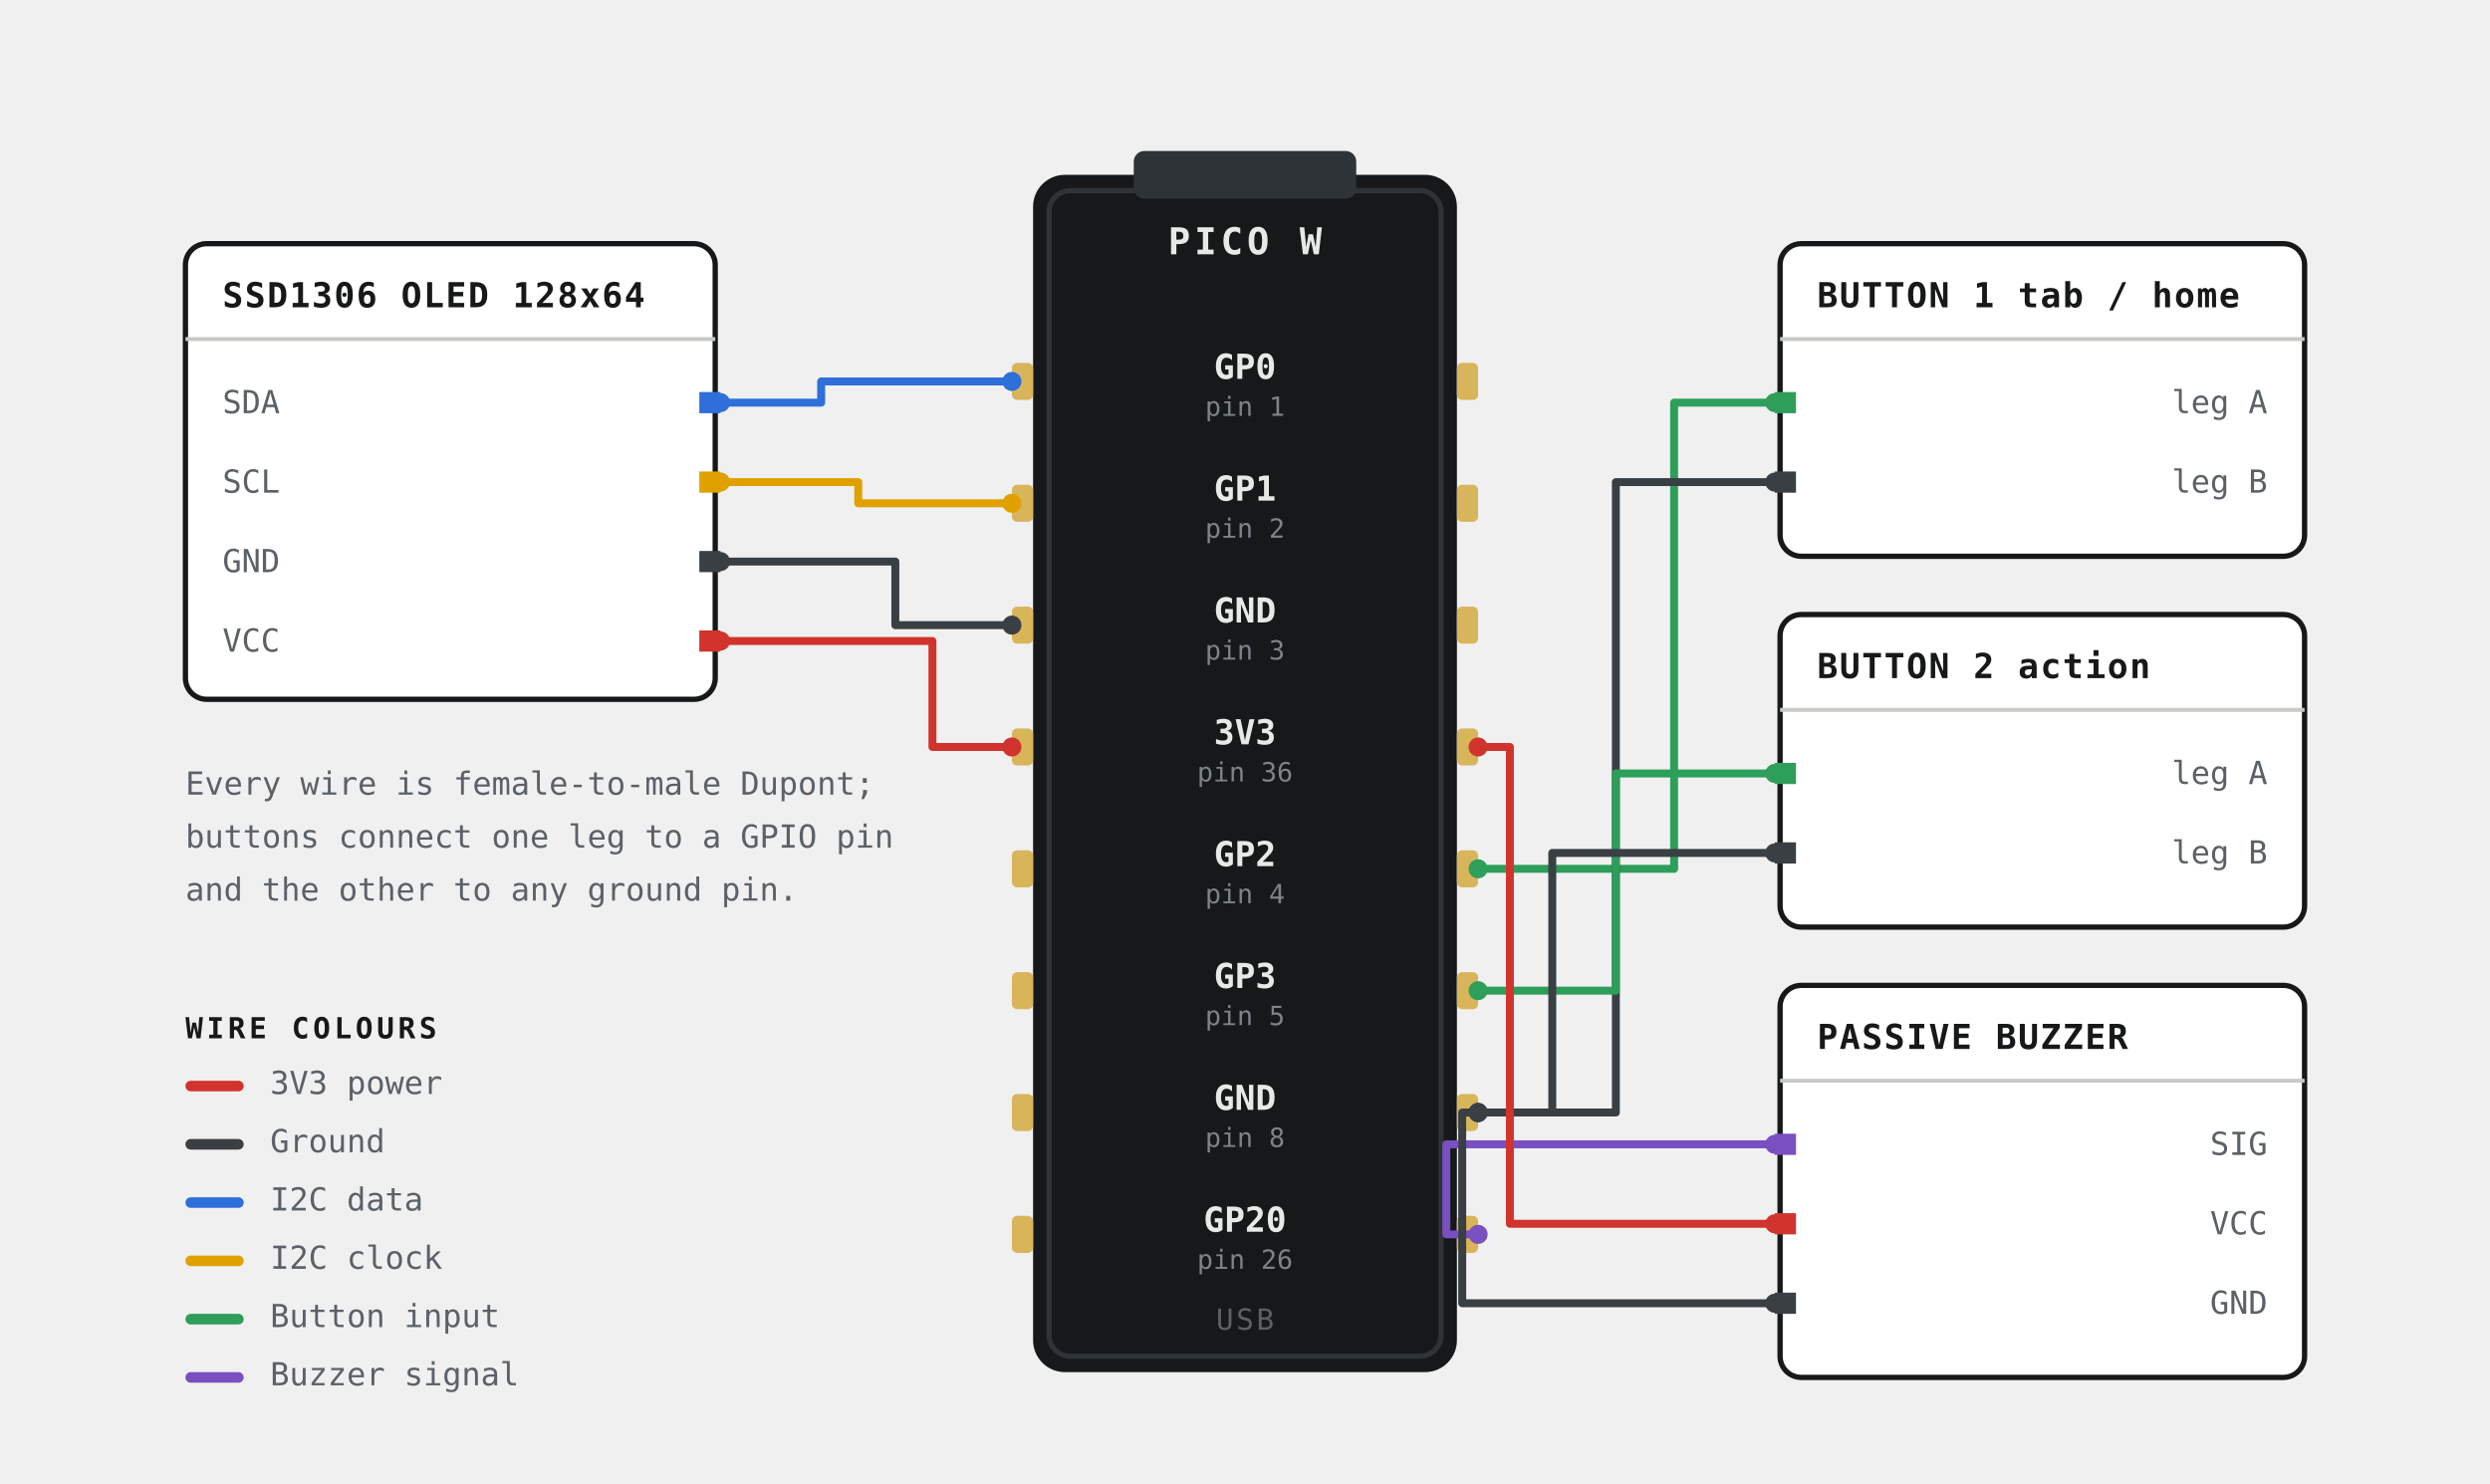
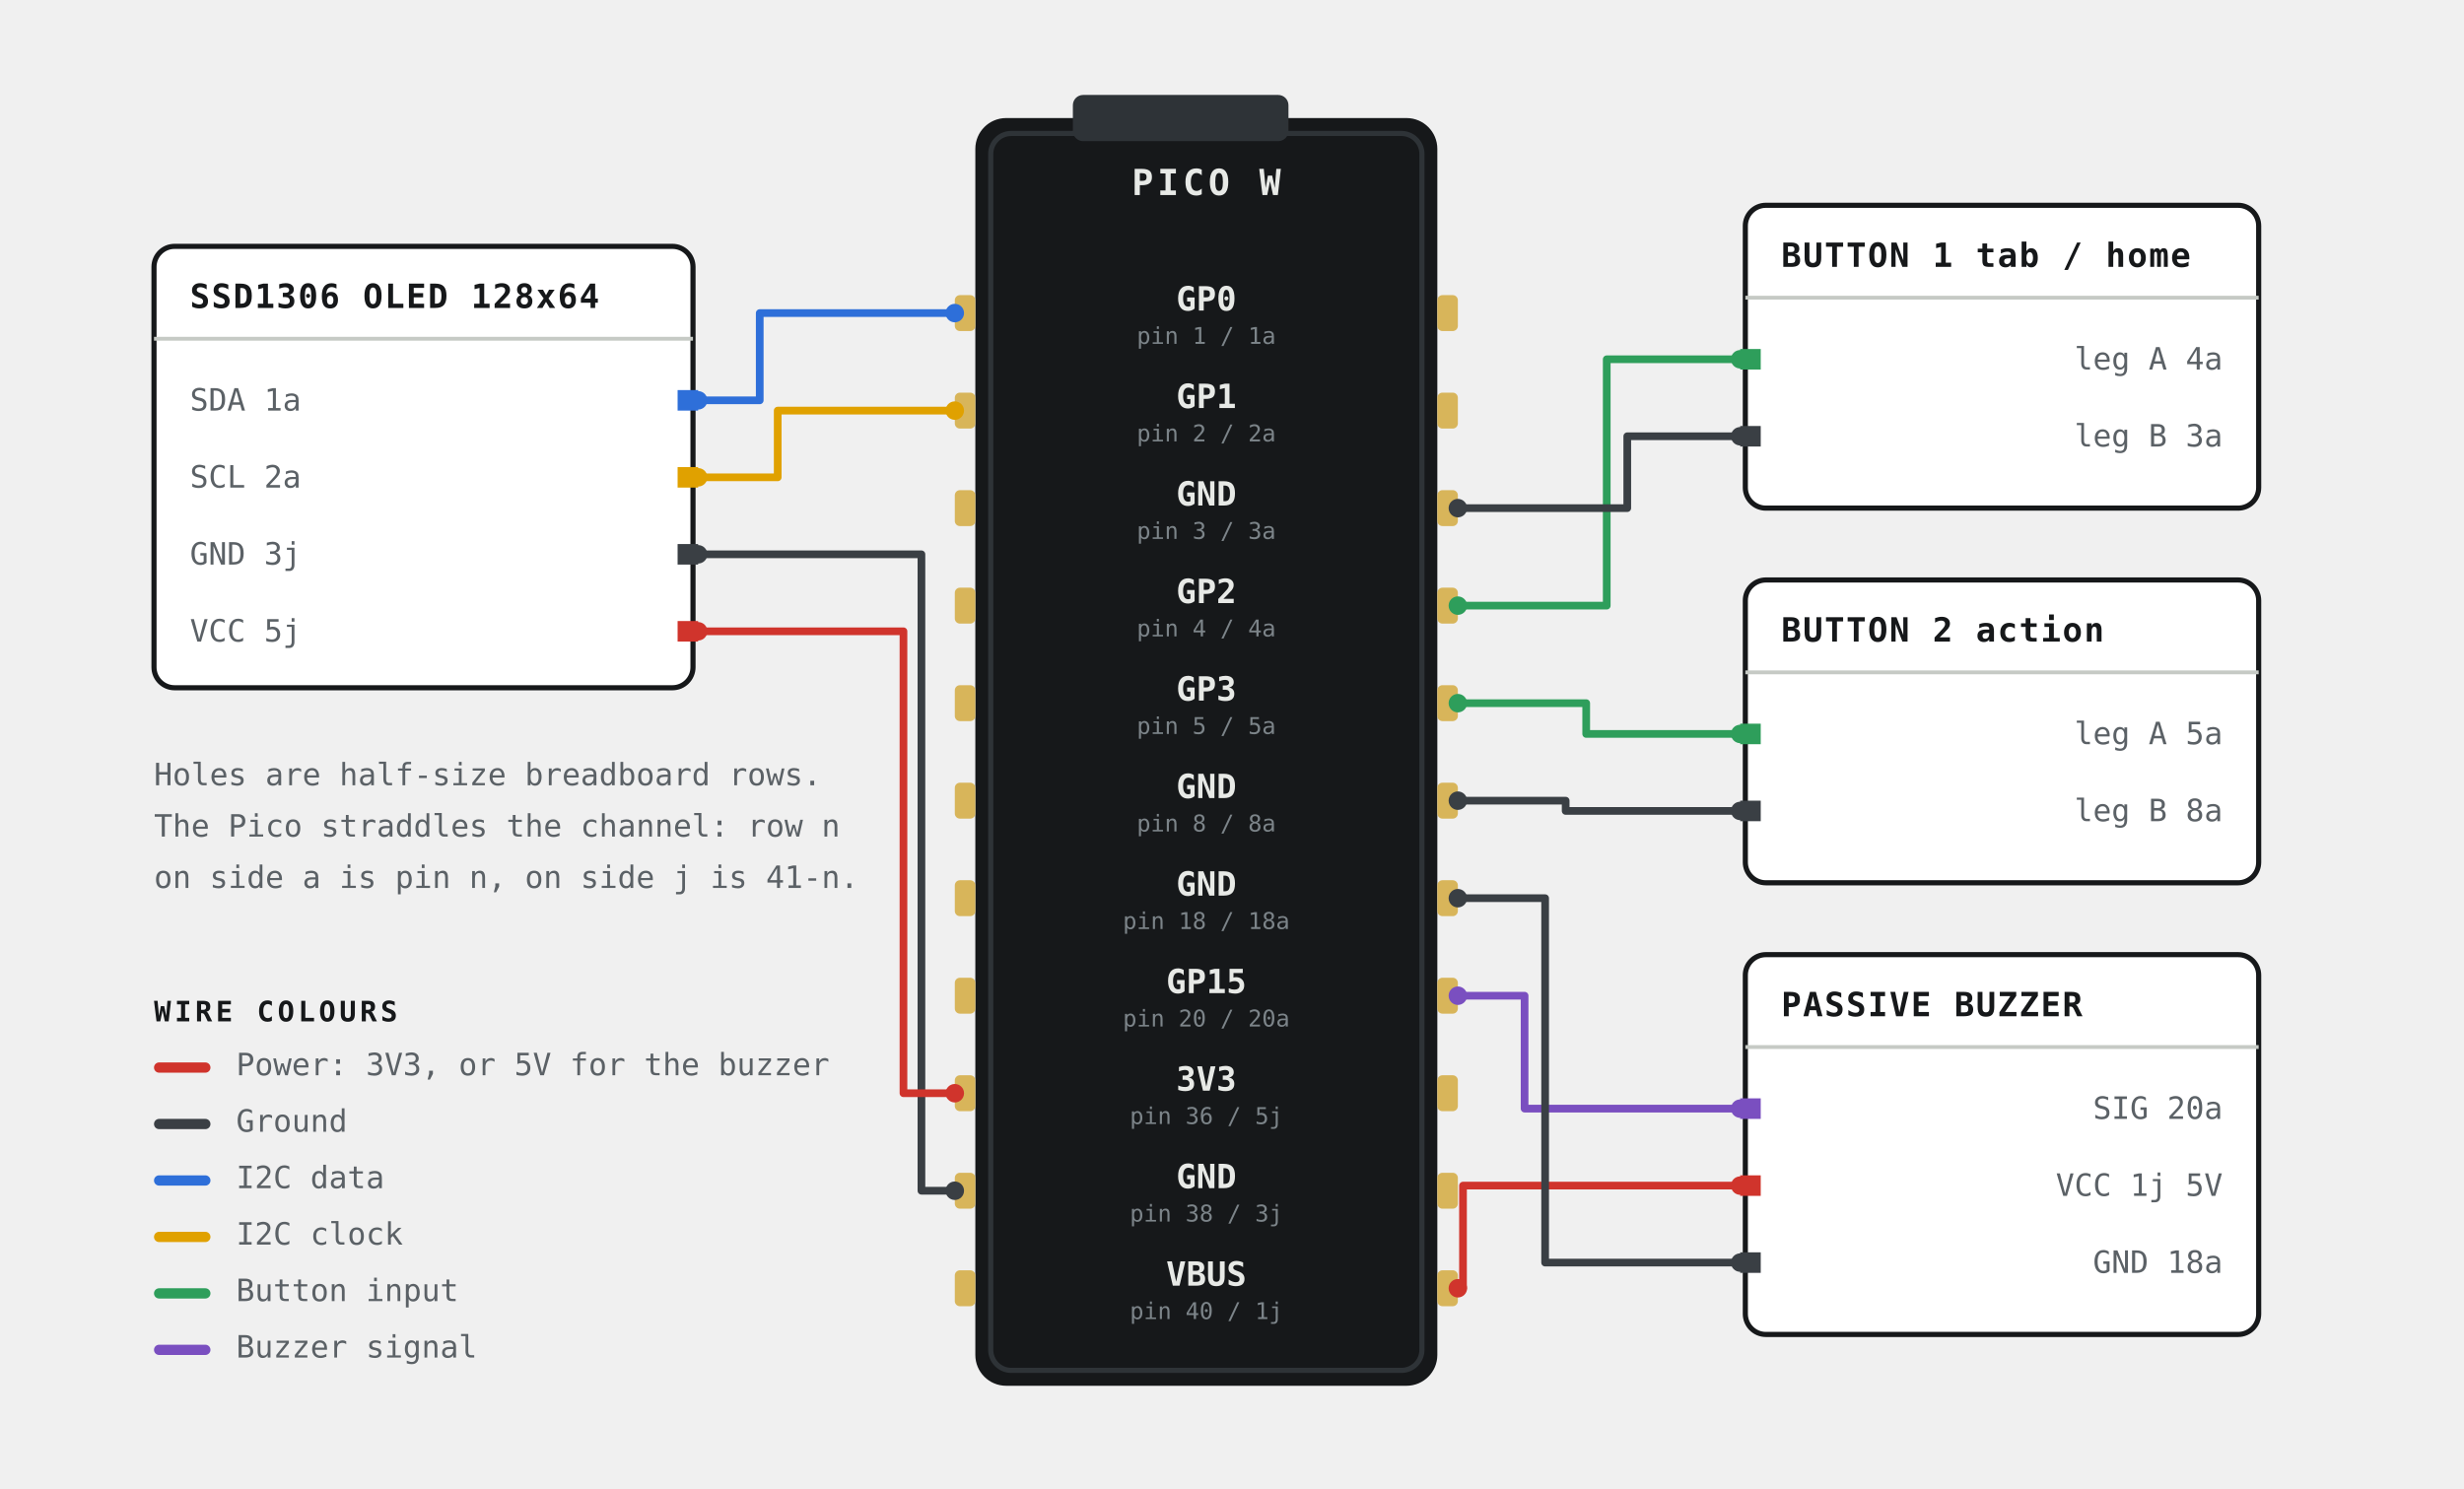
- <svg xmlns="http://www.w3.org/2000/svg" viewBox="0 0 940 560" width="940" height="560" role="img" aria-label="Mimic wiring map">
-   <rect width="940" height="560" fill="none" />
-   <rect x="390" y="66" width="160" height="452" rx="12" fill="#16181A" />
-   <rect x="396" y="72" width="148" height="440" rx="8" fill="none" stroke="#2E3337" stroke-width="2" />
-   <rect x="428" y="57" width="84" height="18" rx="4" fill="#2E3337" />
-   <text x="470.0" y="96" font-family="ui-monospace, 'IBM Plex Mono', 'SFMono-Regular', Menlo, Consolas, monospace" font-size="14" fill="#E7E9E6" text-anchor="middle" font-weight="700" letter-spacing="1.5">PICO W</text>
-   <text x="470.0" y="502" font-family="ui-monospace, 'IBM Plex Mono', 'SFMono-Regular', Menlo, Consolas, monospace" font-size="11" fill="#5B6166" text-anchor="middle" font-weight="400" letter-spacing="1">USB</text>
-   <rect x="382" y="137" width="8" height="14" rx="2" fill="#D8B55A" />
-   <rect x="550" y="137" width="8" height="14" rx="2" fill="#D8B55A" />
-   <text x="470.0" y="143" font-family="ui-monospace, 'IBM Plex Mono', 'SFMono-Regular', Menlo, Consolas, monospace" font-size="13" fill="#E7E9E6" text-anchor="middle" font-weight="600" letter-spacing="0">GP0</text>
-   <text x="470.0" y="157" font-family="ui-monospace, 'IBM Plex Mono', 'SFMono-Regular', Menlo, Consolas, monospace" font-size="10" fill="#7C8489" text-anchor="middle" font-weight="400" letter-spacing="0">pin 1</text>
-   <rect x="382" y="183" width="8" height="14" rx="2" fill="#D8B55A" />
-   <rect x="550" y="183" width="8" height="14" rx="2" fill="#D8B55A" />
-   <text x="470.0" y="189" font-family="ui-monospace, 'IBM Plex Mono', 'SFMono-Regular', Menlo, Consolas, monospace" font-size="13" fill="#E7E9E6" text-anchor="middle" font-weight="600" letter-spacing="0">GP1</text>
-   <text x="470.0" y="203" font-family="ui-monospace, 'IBM Plex Mono', 'SFMono-Regular', Menlo, Consolas, monospace" font-size="10" fill="#7C8489" text-anchor="middle" font-weight="400" letter-spacing="0">pin 2</text>
-   <rect x="382" y="229" width="8" height="14" rx="2" fill="#D8B55A" />
-   <rect x="550" y="229" width="8" height="14" rx="2" fill="#D8B55A" />
-   <text x="470.0" y="235" font-family="ui-monospace, 'IBM Plex Mono', 'SFMono-Regular', Menlo, Consolas, monospace" font-size="13" fill="#E7E9E6" text-anchor="middle" font-weight="600" letter-spacing="0">GND</text>
-   <text x="470.0" y="249" font-family="ui-monospace, 'IBM Plex Mono', 'SFMono-Regular', Menlo, Consolas, monospace" font-size="10" fill="#7C8489" text-anchor="middle" font-weight="400" letter-spacing="0">pin 3</text>
-   <rect x="382" y="275" width="8" height="14" rx="2" fill="#D8B55A" />
-   <rect x="550" y="275" width="8" height="14" rx="2" fill="#D8B55A" />
-   <text x="470.0" y="281" font-family="ui-monospace, 'IBM Plex Mono', 'SFMono-Regular', Menlo, Consolas, monospace" font-size="13" fill="#E7E9E6" text-anchor="middle" font-weight="600" letter-spacing="0">3V3</text>
-   <text x="470.0" y="295" font-family="ui-monospace, 'IBM Plex Mono', 'SFMono-Regular', Menlo, Consolas, monospace" font-size="10" fill="#7C8489" text-anchor="middle" font-weight="400" letter-spacing="0">pin 36</text>
-   <rect x="382" y="321" width="8" height="14" rx="2" fill="#D8B55A" />
-   <rect x="550" y="321" width="8" height="14" rx="2" fill="#D8B55A" />
-   <text x="470.0" y="327" font-family="ui-monospace, 'IBM Plex Mono', 'SFMono-Regular', Menlo, Consolas, monospace" font-size="13" fill="#E7E9E6" text-anchor="middle" font-weight="600" letter-spacing="0">GP2</text>
-   <text x="470.0" y="341" font-family="ui-monospace, 'IBM Plex Mono', 'SFMono-Regular', Menlo, Consolas, monospace" font-size="10" fill="#7C8489" text-anchor="middle" font-weight="400" letter-spacing="0">pin 4</text>
-   <rect x="382" y="367" width="8" height="14" rx="2" fill="#D8B55A" />
-   <rect x="550" y="367" width="8" height="14" rx="2" fill="#D8B55A" />
-   <text x="470.0" y="373" font-family="ui-monospace, 'IBM Plex Mono', 'SFMono-Regular', Menlo, Consolas, monospace" font-size="13" fill="#E7E9E6" text-anchor="middle" font-weight="600" letter-spacing="0">GP3</text>
-   <text x="470.0" y="387" font-family="ui-monospace, 'IBM Plex Mono', 'SFMono-Regular', Menlo, Consolas, monospace" font-size="10" fill="#7C8489" text-anchor="middle" font-weight="400" letter-spacing="0">pin 5</text>
-   <rect x="382" y="413" width="8" height="14" rx="2" fill="#D8B55A" />
-   <rect x="550" y="413" width="8" height="14" rx="2" fill="#D8B55A" />
-   <text x="470.0" y="419" font-family="ui-monospace, 'IBM Plex Mono', 'SFMono-Regular', Menlo, Consolas, monospace" font-size="13" fill="#E7E9E6" text-anchor="middle" font-weight="600" letter-spacing="0">GND</text>
-   <text x="470.0" y="433" font-family="ui-monospace, 'IBM Plex Mono', 'SFMono-Regular', Menlo, Consolas, monospace" font-size="10" fill="#7C8489" text-anchor="middle" font-weight="400" letter-spacing="0">pin 8</text>
-   <rect x="382" y="459" width="8" height="14" rx="2" fill="#D8B55A" />
-   <rect x="550" y="459" width="8" height="14" rx="2" fill="#D8B55A" />
-   <text x="470.0" y="465" font-family="ui-monospace, 'IBM Plex Mono', 'SFMono-Regular', Menlo, Consolas, monospace" font-size="13" fill="#E7E9E6" text-anchor="middle" font-weight="600" letter-spacing="0">GP20</text>
-   <text x="470.0" y="479" font-family="ui-monospace, 'IBM Plex Mono', 'SFMono-Regular', Menlo, Consolas, monospace" font-size="10" fill="#7C8489" text-anchor="middle" font-weight="400" letter-spacing="0">pin 26</text>
-   <rect x="70" y="92" width="200" height="172" rx="8" fill="#FFFFFF" stroke="#16181A" stroke-width="2" />
-   <text x="84" y="116" font-family="ui-monospace, 'IBM Plex Mono', 'SFMono-Regular', Menlo, Consolas, monospace" font-size="13" fill="#16181A" text-anchor="start" font-weight="600" letter-spacing="0.6">SSD1306 OLED  128x64</text>
-   <line x1="70" y1="128" x2="270" y2="128" stroke="#C6CAC5" stroke-width="1.5" />
-   <text x="84" y="156" font-family="ui-monospace, 'IBM Plex Mono', 'SFMono-Regular', Menlo, Consolas, monospace" font-size="12" fill="#5B6166" text-anchor="start" font-weight="400" letter-spacing="0">SDA</text>
-   <rect x="264" y="148" width="8" height="8" fill="#2E6FD9" />
-   <text x="84" y="186" font-family="ui-monospace, 'IBM Plex Mono', 'SFMono-Regular', Menlo, Consolas, monospace" font-size="12" fill="#5B6166" text-anchor="start" font-weight="400" letter-spacing="0">SCL</text>
-   <rect x="264" y="178" width="8" height="8" fill="#E0A100" />
-   <text x="84" y="216" font-family="ui-monospace, 'IBM Plex Mono', 'SFMono-Regular', Menlo, Consolas, monospace" font-size="12" fill="#5B6166" text-anchor="start" font-weight="400" letter-spacing="0">GND</text>
-   <rect x="264" y="208" width="8" height="8" fill="#3A3F44" />
-   <text x="84" y="246" font-family="ui-monospace, 'IBM Plex Mono', 'SFMono-Regular', Menlo, Consolas, monospace" font-size="12" fill="#5B6166" text-anchor="start" font-weight="400" letter-spacing="0">VCC</text>
-   <rect x="264" y="238" width="8" height="8" fill="#D0342C" />
-   <path d="M272 152 H310 V144 H382" fill="none" stroke="#2E6FD9" stroke-width="3" stroke-linecap="round" stroke-linejoin="round" />
-   <circle cx="382" cy="144" r="3.6" fill="#2E6FD9" />
-   <circle cx="272" cy="152" r="3.6" fill="#2E6FD9" />
-   <path d="M272 182 H324 V190 H382" fill="none" stroke="#E0A100" stroke-width="3" stroke-linecap="round" stroke-linejoin="round" />
-   <circle cx="382" cy="190" r="3.6" fill="#E0A100" />
-   <circle cx="272" cy="182" r="3.6" fill="#E0A100" />
-   <path d="M272 212 H338 V236 H382" fill="none" stroke="#3A3F44" stroke-width="3" stroke-linecap="round" stroke-linejoin="round" />
-   <circle cx="382" cy="236" r="3.6" fill="#3A3F44" />
-   <circle cx="272" cy="212" r="3.6" fill="#3A3F44" />
-   <path d="M272 242 H352 V282 H382" fill="none" stroke="#D0342C" stroke-width="3" stroke-linecap="round" stroke-linejoin="round" />
-   <circle cx="382" cy="282" r="3.6" fill="#D0342C" />
-   <circle cx="272" cy="242" r="3.6" fill="#D0342C" />
-   <rect x="672" y="92" width="198" height="118" rx="8" fill="#FFFFFF" stroke="#16181A" stroke-width="2" />
-   <text x="686" y="116" font-family="ui-monospace, 'IBM Plex Mono', 'SFMono-Regular', Menlo, Consolas, monospace" font-size="13" fill="#16181A" text-anchor="start" font-weight="600" letter-spacing="0.6">BUTTON 1  tab / home</text>
-   <line x1="672" y1="128" x2="870" y2="128" stroke="#C6CAC5" stroke-width="1.5" />
-   <text x="856" y="156" font-family="ui-monospace, 'IBM Plex Mono', 'SFMono-Regular', Menlo, Consolas, monospace" font-size="12" fill="#5B6166" text-anchor="end" font-weight="400" letter-spacing="0">leg A</text>
-   <rect x="670" y="148" width="8" height="8" fill="#2E9E5B" />
-   <text x="856" y="186" font-family="ui-monospace, 'IBM Plex Mono', 'SFMono-Regular', Menlo, Consolas, monospace" font-size="12" fill="#5B6166" text-anchor="end" font-weight="400" letter-spacing="0">leg B</text>
-   <rect x="670" y="178" width="8" height="8" fill="#3A3F44" />
-   <path d="M670 152 H632 V328 H558" fill="none" stroke="#2E9E5B" stroke-width="3" stroke-linecap="round" stroke-linejoin="round" />
-   <circle cx="558" cy="328" r="3.6" fill="#2E9E5B" />
-   <circle cx="670" cy="152" r="3.6" fill="#2E9E5B" />
-   <path d="M670 182 H610 V420 H558" fill="none" stroke="#3A3F44" stroke-width="3" stroke-linecap="round" stroke-linejoin="round" />
-   <circle cx="558" cy="420" r="3.6" fill="#3A3F44" />
-   <circle cx="670" cy="182" r="3.6" fill="#3A3F44" />
-   <rect x="672" y="232" width="198" height="118" rx="8" fill="#FFFFFF" stroke="#16181A" stroke-width="2" />
-   <text x="686" y="256" font-family="ui-monospace, 'IBM Plex Mono', 'SFMono-Regular', Menlo, Consolas, monospace" font-size="13" fill="#16181A" text-anchor="start" font-weight="600" letter-spacing="0.6">BUTTON 2  action</text>
-   <line x1="672" y1="268" x2="870" y2="268" stroke="#C6CAC5" stroke-width="1.5" />
-   <text x="856" y="296" font-family="ui-monospace, 'IBM Plex Mono', 'SFMono-Regular', Menlo, Consolas, monospace" font-size="12" fill="#5B6166" text-anchor="end" font-weight="400" letter-spacing="0">leg A</text>
-   <rect x="670" y="288" width="8" height="8" fill="#2E9E5B" />
-   <text x="856" y="326" font-family="ui-monospace, 'IBM Plex Mono', 'SFMono-Regular', Menlo, Consolas, monospace" font-size="12" fill="#5B6166" text-anchor="end" font-weight="400" letter-spacing="0">leg B</text>
-   <rect x="670" y="318" width="8" height="8" fill="#3A3F44" />
-   <path d="M670 292 H610 V374 H558" fill="none" stroke="#2E9E5B" stroke-width="3" stroke-linecap="round" stroke-linejoin="round" />
-   <circle cx="558" cy="374" r="3.6" fill="#2E9E5B" />
-   <circle cx="670" cy="292" r="3.6" fill="#2E9E5B" />
-   <path d="M670 322 H586 V420 H558" fill="none" stroke="#3A3F44" stroke-width="3" stroke-linecap="round" stroke-linejoin="round" />
-   <circle cx="558" cy="420" r="3.6" fill="#3A3F44" />
-   <circle cx="670" cy="322" r="3.6" fill="#3A3F44" />
-   <rect x="672" y="372" width="198" height="148" rx="8" fill="#FFFFFF" stroke="#16181A" stroke-width="2" />
-   <text x="686" y="396" font-family="ui-monospace, 'IBM Plex Mono', 'SFMono-Regular', Menlo, Consolas, monospace" font-size="13" fill="#16181A" text-anchor="start" font-weight="600" letter-spacing="0.6">PASSIVE BUZZER</text>
-   <line x1="672" y1="408" x2="870" y2="408" stroke="#C6CAC5" stroke-width="1.5" />
-   <text x="856" y="436" font-family="ui-monospace, 'IBM Plex Mono', 'SFMono-Regular', Menlo, Consolas, monospace" font-size="12" fill="#5B6166" text-anchor="end" font-weight="400" letter-spacing="0">SIG</text>
-   <rect x="670" y="428" width="8" height="8" fill="#7A4FC0" />
-   <text x="856" y="466" font-family="ui-monospace, 'IBM Plex Mono', 'SFMono-Regular', Menlo, Consolas, monospace" font-size="12" fill="#5B6166" text-anchor="end" font-weight="400" letter-spacing="0">VCC</text>
-   <rect x="670" y="458" width="8" height="8" fill="#D0342C" />
-   <text x="856" y="496" font-family="ui-monospace, 'IBM Plex Mono', 'SFMono-Regular', Menlo, Consolas, monospace" font-size="12" fill="#5B6166" text-anchor="end" font-weight="400" letter-spacing="0">GND</text>
-   <rect x="670" y="488" width="8" height="8" fill="#3A3F44" />
-   <path d="M670 432 H546 V466 H558" fill="none" stroke="#7A4FC0" stroke-width="3" stroke-linecap="round" stroke-linejoin="round" />
-   <circle cx="558" cy="466" r="3.6" fill="#7A4FC0" />
-   <circle cx="670" cy="432" r="3.6" fill="#7A4FC0" />
-   <path d="M670 462 H570 V282 H558" fill="none" stroke="#D0342C" stroke-width="3" stroke-linecap="round" stroke-linejoin="round" />
-   <circle cx="558" cy="282" r="3.6" fill="#D0342C" />
-   <circle cx="670" cy="462" r="3.6" fill="#D0342C" />
-   <path d="M670 492 H552 V420 H558" fill="none" stroke="#3A3F44" stroke-width="3" stroke-linecap="round" stroke-linejoin="round" />
-   <circle cx="558" cy="420" r="3.6" fill="#3A3F44" />
-   <circle cx="670" cy="492" r="3.6" fill="#3A3F44" />
-   <text x="70" y="300" font-family="ui-monospace, 'IBM Plex Mono', 'SFMono-Regular', Menlo, Consolas, monospace" font-size="12" fill="#5B6166" text-anchor="start" font-weight="400" letter-spacing="0">Every wire is female-to-male Dupont;</text>
-   <text x="70" y="320" font-family="ui-monospace, 'IBM Plex Mono', 'SFMono-Regular', Menlo, Consolas, monospace" font-size="12" fill="#5B6166" text-anchor="start" font-weight="400" letter-spacing="0">buttons connect one leg to a GPIO pin</text>
-   <text x="70" y="340" font-family="ui-monospace, 'IBM Plex Mono', 'SFMono-Regular', Menlo, Consolas, monospace" font-size="12" fill="#5B6166" text-anchor="start" font-weight="400" letter-spacing="0">and the other to any ground pin.</text>
-   <text x="70" y="392" font-family="ui-monospace, 'IBM Plex Mono', 'SFMono-Regular', Menlo, Consolas, monospace" font-size="11" fill="#16181A" text-anchor="start" font-weight="700" letter-spacing="1.4">WIRE COLOURS</text>
-   <rect x="70" y="408" width="22" height="4" rx="2" fill="#D0342C" />
-   <text x="102" y="413" font-family="ui-monospace, 'IBM Plex Mono', 'SFMono-Regular', Menlo, Consolas, monospace" font-size="12" fill="#5B6166" text-anchor="start" font-weight="400" letter-spacing="0">3V3 power</text>
-   <rect x="70" y="430" width="22" height="4" rx="2" fill="#3A3F44" />
-   <text x="102" y="435" font-family="ui-monospace, 'IBM Plex Mono', 'SFMono-Regular', Menlo, Consolas, monospace" font-size="12" fill="#5B6166" text-anchor="start" font-weight="400" letter-spacing="0">Ground</text>
-   <rect x="70" y="452" width="22" height="4" rx="2" fill="#2E6FD9" />
-   <text x="102" y="457" font-family="ui-monospace, 'IBM Plex Mono', 'SFMono-Regular', Menlo, Consolas, monospace" font-size="12" fill="#5B6166" text-anchor="start" font-weight="400" letter-spacing="0">I2C data</text>
-   <rect x="70" y="474" width="22" height="4" rx="2" fill="#E0A100" />
-   <text x="102" y="479" font-family="ui-monospace, 'IBM Plex Mono', 'SFMono-Regular', Menlo, Consolas, monospace" font-size="12" fill="#5B6166" text-anchor="start" font-weight="400" letter-spacing="0">I2C clock</text>
-   <rect x="70" y="496" width="22" height="4" rx="2" fill="#2E9E5B" />
-   <text x="102" y="501" font-family="ui-monospace, 'IBM Plex Mono', 'SFMono-Regular', Menlo, Consolas, monospace" font-size="12" fill="#5B6166" text-anchor="start" font-weight="400" letter-spacing="0">Button input</text>
-   <rect x="70" y="518" width="22" height="4" rx="2" fill="#7A4FC0" />
-   <text x="102" y="523" font-family="ui-monospace, 'IBM Plex Mono', 'SFMono-Regular', Menlo, Consolas, monospace" font-size="12" fill="#5B6166" text-anchor="start" font-weight="400" letter-spacing="0">Buzzer signal</text>
+ <svg xmlns="http://www.w3.org/2000/svg" viewBox="0 0 960 580" width="960" height="580" role="img" aria-label="Mimic wiring map">
+   <rect width="960" height="580" fill="none" />
+   <rect x="380" y="46" width="180" height="494" rx="12" fill="#16181A" />
+   <rect x="386" y="52" width="168" height="482" rx="8" fill="none" stroke="#2E3337" stroke-width="2" />
+   <rect x="418" y="37" width="84" height="18" rx="4" fill="#2E3337" />
+   <text x="470.0" y="76" font-family="ui-monospace, 'IBM Plex Mono', 'SFMono-Regular', Menlo, Consolas, monospace" font-size="14" fill="#E7E9E6" text-anchor="middle" font-weight="700" letter-spacing="1.5">PICO W</text>
+   <rect x="372" y="115" width="8" height="14" rx="2" fill="#D8B55A" />
+   <rect x="560" y="115" width="8" height="14" rx="2" fill="#D8B55A" />
+   <text x="470.0" y="121" font-family="ui-monospace, 'IBM Plex Mono', 'SFMono-Regular', Menlo, Consolas, monospace" font-size="13" fill="#E7E9E6" text-anchor="middle" font-weight="600" letter-spacing="0">GP0</text>
+   <text x="470.0" y="134" font-family="ui-monospace, 'IBM Plex Mono', 'SFMono-Regular', Menlo, Consolas, monospace" font-size="9" fill="#7C8489" text-anchor="middle" font-weight="400" letter-spacing="0">pin 1 / 1a</text>
+   <rect x="372" y="153" width="8" height="14" rx="2" fill="#D8B55A" />
+   <rect x="560" y="153" width="8" height="14" rx="2" fill="#D8B55A" />
+   <text x="470.0" y="159" font-family="ui-monospace, 'IBM Plex Mono', 'SFMono-Regular', Menlo, Consolas, monospace" font-size="13" fill="#E7E9E6" text-anchor="middle" font-weight="600" letter-spacing="0">GP1</text>
+   <text x="470.0" y="172" font-family="ui-monospace, 'IBM Plex Mono', 'SFMono-Regular', Menlo, Consolas, monospace" font-size="9" fill="#7C8489" text-anchor="middle" font-weight="400" letter-spacing="0">pin 2 / 2a</text>
+   <rect x="372" y="191" width="8" height="14" rx="2" fill="#D8B55A" />
+   <rect x="560" y="191" width="8" height="14" rx="2" fill="#D8B55A" />
+   <text x="470.0" y="197" font-family="ui-monospace, 'IBM Plex Mono', 'SFMono-Regular', Menlo, Consolas, monospace" font-size="13" fill="#E7E9E6" text-anchor="middle" font-weight="600" letter-spacing="0">GND</text>
+   <text x="470.0" y="210" font-family="ui-monospace, 'IBM Plex Mono', 'SFMono-Regular', Menlo, Consolas, monospace" font-size="9" fill="#7C8489" text-anchor="middle" font-weight="400" letter-spacing="0">pin 3 / 3a</text>
+   <rect x="372" y="229" width="8" height="14" rx="2" fill="#D8B55A" />
+   <rect x="560" y="229" width="8" height="14" rx="2" fill="#D8B55A" />
+   <text x="470.0" y="235" font-family="ui-monospace, 'IBM Plex Mono', 'SFMono-Regular', Menlo, Consolas, monospace" font-size="13" fill="#E7E9E6" text-anchor="middle" font-weight="600" letter-spacing="0">GP2</text>
+   <text x="470.0" y="248" font-family="ui-monospace, 'IBM Plex Mono', 'SFMono-Regular', Menlo, Consolas, monospace" font-size="9" fill="#7C8489" text-anchor="middle" font-weight="400" letter-spacing="0">pin 4 / 4a</text>
+   <rect x="372" y="267" width="8" height="14" rx="2" fill="#D8B55A" />
+   <rect x="560" y="267" width="8" height="14" rx="2" fill="#D8B55A" />
+   <text x="470.0" y="273" font-family="ui-monospace, 'IBM Plex Mono', 'SFMono-Regular', Menlo, Consolas, monospace" font-size="13" fill="#E7E9E6" text-anchor="middle" font-weight="600" letter-spacing="0">GP3</text>
+   <text x="470.0" y="286" font-family="ui-monospace, 'IBM Plex Mono', 'SFMono-Regular', Menlo, Consolas, monospace" font-size="9" fill="#7C8489" text-anchor="middle" font-weight="400" letter-spacing="0">pin 5 / 5a</text>
+   <rect x="372" y="305" width="8" height="14" rx="2" fill="#D8B55A" />
+   <rect x="560" y="305" width="8" height="14" rx="2" fill="#D8B55A" />
+   <text x="470.0" y="311" font-family="ui-monospace, 'IBM Plex Mono', 'SFMono-Regular', Menlo, Consolas, monospace" font-size="13" fill="#E7E9E6" text-anchor="middle" font-weight="600" letter-spacing="0">GND</text>
+   <text x="470.0" y="324" font-family="ui-monospace, 'IBM Plex Mono', 'SFMono-Regular', Menlo, Consolas, monospace" font-size="9" fill="#7C8489" text-anchor="middle" font-weight="400" letter-spacing="0">pin 8 / 8a</text>
+   <rect x="372" y="343" width="8" height="14" rx="2" fill="#D8B55A" />
+   <rect x="560" y="343" width="8" height="14" rx="2" fill="#D8B55A" />
+   <text x="470.0" y="349" font-family="ui-monospace, 'IBM Plex Mono', 'SFMono-Regular', Menlo, Consolas, monospace" font-size="13" fill="#E7E9E6" text-anchor="middle" font-weight="600" letter-spacing="0">GND</text>
+   <text x="470.0" y="362" font-family="ui-monospace, 'IBM Plex Mono', 'SFMono-Regular', Menlo, Consolas, monospace" font-size="9" fill="#7C8489" text-anchor="middle" font-weight="400" letter-spacing="0">pin 18 / 18a</text>
+   <rect x="372" y="381" width="8" height="14" rx="2" fill="#D8B55A" />
+   <rect x="560" y="381" width="8" height="14" rx="2" fill="#D8B55A" />
+   <text x="470.0" y="387" font-family="ui-monospace, 'IBM Plex Mono', 'SFMono-Regular', Menlo, Consolas, monospace" font-size="13" fill="#E7E9E6" text-anchor="middle" font-weight="600" letter-spacing="0">GP15</text>
+   <text x="470.0" y="400" font-family="ui-monospace, 'IBM Plex Mono', 'SFMono-Regular', Menlo, Consolas, monospace" font-size="9" fill="#7C8489" text-anchor="middle" font-weight="400" letter-spacing="0">pin 20 / 20a</text>
+   <rect x="372" y="419" width="8" height="14" rx="2" fill="#D8B55A" />
+   <rect x="560" y="419" width="8" height="14" rx="2" fill="#D8B55A" />
+   <text x="470.0" y="425" font-family="ui-monospace, 'IBM Plex Mono', 'SFMono-Regular', Menlo, Consolas, monospace" font-size="13" fill="#E7E9E6" text-anchor="middle" font-weight="600" letter-spacing="0">3V3</text>
+   <text x="470.0" y="438" font-family="ui-monospace, 'IBM Plex Mono', 'SFMono-Regular', Menlo, Consolas, monospace" font-size="9" fill="#7C8489" text-anchor="middle" font-weight="400" letter-spacing="0">pin 36 / 5j</text>
+   <rect x="372" y="457" width="8" height="14" rx="2" fill="#D8B55A" />
+   <rect x="560" y="457" width="8" height="14" rx="2" fill="#D8B55A" />
+   <text x="470.0" y="463" font-family="ui-monospace, 'IBM Plex Mono', 'SFMono-Regular', Menlo, Consolas, monospace" font-size="13" fill="#E7E9E6" text-anchor="middle" font-weight="600" letter-spacing="0">GND</text>
+   <text x="470.0" y="476" font-family="ui-monospace, 'IBM Plex Mono', 'SFMono-Regular', Menlo, Consolas, monospace" font-size="9" fill="#7C8489" text-anchor="middle" font-weight="400" letter-spacing="0">pin 38 / 3j</text>
+   <rect x="372" y="495" width="8" height="14" rx="2" fill="#D8B55A" />
+   <rect x="560" y="495" width="8" height="14" rx="2" fill="#D8B55A" />
+   <text x="470.0" y="501" font-family="ui-monospace, 'IBM Plex Mono', 'SFMono-Regular', Menlo, Consolas, monospace" font-size="13" fill="#E7E9E6" text-anchor="middle" font-weight="600" letter-spacing="0">VBUS</text>
+   <text x="470.0" y="514" font-family="ui-monospace, 'IBM Plex Mono', 'SFMono-Regular', Menlo, Consolas, monospace" font-size="9" fill="#7C8489" text-anchor="middle" font-weight="400" letter-spacing="0">pin 40 / 1j</text>
+   <rect x="60" y="96" width="210" height="172" rx="8" fill="#FFFFFF" stroke="#16181A" stroke-width="2" />
+   <text x="74" y="120" font-family="ui-monospace, 'IBM Plex Mono', 'SFMono-Regular', Menlo, Consolas, monospace" font-size="13" fill="#16181A" text-anchor="start" font-weight="600" letter-spacing="0.6">SSD1306 OLED  128x64</text>
+   <line x1="60" y1="132" x2="270" y2="132" stroke="#C6CAC5" stroke-width="1.5" />
+   <text x="74" y="160" font-family="ui-monospace, 'IBM Plex Mono', 'SFMono-Regular', Menlo, Consolas, monospace" font-size="12" fill="#5B6166" text-anchor="start" font-weight="400" letter-spacing="0">SDA  1a</text>
+   <rect x="264" y="152" width="8" height="8" fill="#2E6FD9" />
+   <text x="74" y="190" font-family="ui-monospace, 'IBM Plex Mono', 'SFMono-Regular', Menlo, Consolas, monospace" font-size="12" fill="#5B6166" text-anchor="start" font-weight="400" letter-spacing="0">SCL  2a</text>
+   <rect x="264" y="182" width="8" height="8" fill="#E0A100" />
+   <text x="74" y="220" font-family="ui-monospace, 'IBM Plex Mono', 'SFMono-Regular', Menlo, Consolas, monospace" font-size="12" fill="#5B6166" text-anchor="start" font-weight="400" letter-spacing="0">GND  3j</text>
+   <rect x="264" y="212" width="8" height="8" fill="#3A3F44" />
+   <text x="74" y="250" font-family="ui-monospace, 'IBM Plex Mono', 'SFMono-Regular', Menlo, Consolas, monospace" font-size="12" fill="#5B6166" text-anchor="start" font-weight="400" letter-spacing="0">VCC  5j</text>
+   <rect x="264" y="242" width="8" height="8" fill="#D0342C" />
+   <path d="M272 156 H296 V122 H372" fill="none" stroke="#2E6FD9" stroke-width="3" stroke-linecap="round" stroke-linejoin="round" />
+   <circle cx="372" cy="122" r="3.6" fill="#2E6FD9" />
+   <circle cx="272" cy="156" r="3.6" fill="#2E6FD9" />
+   <path d="M272 186 H303 V160 H372" fill="none" stroke="#E0A100" stroke-width="3" stroke-linecap="round" stroke-linejoin="round" />
+   <circle cx="372" cy="160" r="3.6" fill="#E0A100" />
+   <circle cx="272" cy="186" r="3.6" fill="#E0A100" />
+   <path d="M272 216 H359 V464 H372" fill="none" stroke="#3A3F44" stroke-width="3" stroke-linecap="round" stroke-linejoin="round" />
+   <circle cx="372" cy="464" r="3.6" fill="#3A3F44" />
+   <circle cx="272" cy="216" r="3.6" fill="#3A3F44" />
+   <path d="M272 246 H352 V426 H372" fill="none" stroke="#D0342C" stroke-width="3" stroke-linecap="round" stroke-linejoin="round" />
+   <circle cx="372" cy="426" r="3.6" fill="#D0342C" />
+   <circle cx="272" cy="246" r="3.6" fill="#D0342C" />
+   <rect x="680" y="80" width="200" height="118" rx="8" fill="#FFFFFF" stroke="#16181A" stroke-width="2" />
+   <text x="694" y="104" font-family="ui-monospace, 'IBM Plex Mono', 'SFMono-Regular', Menlo, Consolas, monospace" font-size="13" fill="#16181A" text-anchor="start" font-weight="600" letter-spacing="0.6">BUTTON 1  tab / home</text>
+   <line x1="680" y1="116" x2="880" y2="116" stroke="#C6CAC5" stroke-width="1.5" />
+   <text x="866" y="144" font-family="ui-monospace, 'IBM Plex Mono', 'SFMono-Regular', Menlo, Consolas, monospace" font-size="12" fill="#5B6166" text-anchor="end" font-weight="400" letter-spacing="0">leg A  4a</text>
+   <rect x="678" y="136" width="8" height="8" fill="#2E9E5B" />
+   <text x="866" y="174" font-family="ui-monospace, 'IBM Plex Mono', 'SFMono-Regular', Menlo, Consolas, monospace" font-size="12" fill="#5B6166" text-anchor="end" font-weight="400" letter-spacing="0">leg B  3a</text>
+   <rect x="678" y="166" width="8" height="8" fill="#3A3F44" />
+   <path d="M678 140 H626 V236 H568" fill="none" stroke="#2E9E5B" stroke-width="3" stroke-linecap="round" stroke-linejoin="round" />
+   <circle cx="568" cy="236" r="3.6" fill="#2E9E5B" />
+   <circle cx="678" cy="140" r="3.6" fill="#2E9E5B" />
+   <path d="M678 170 H634 V198 H568" fill="none" stroke="#3A3F44" stroke-width="3" stroke-linecap="round" stroke-linejoin="round" />
+   <circle cx="568" cy="198" r="3.6" fill="#3A3F44" />
+   <circle cx="678" cy="170" r="3.6" fill="#3A3F44" />
+   <rect x="680" y="226" width="200" height="118" rx="8" fill="#FFFFFF" stroke="#16181A" stroke-width="2" />
+   <text x="694" y="250" font-family="ui-monospace, 'IBM Plex Mono', 'SFMono-Regular', Menlo, Consolas, monospace" font-size="13" fill="#16181A" text-anchor="start" font-weight="600" letter-spacing="0.6">BUTTON 2  action</text>
+   <line x1="680" y1="262" x2="880" y2="262" stroke="#C6CAC5" stroke-width="1.5" />
+   <text x="866" y="290" font-family="ui-monospace, 'IBM Plex Mono', 'SFMono-Regular', Menlo, Consolas, monospace" font-size="12" fill="#5B6166" text-anchor="end" font-weight="400" letter-spacing="0">leg A  5a</text>
+   <rect x="678" y="282" width="8" height="8" fill="#2E9E5B" />
+   <text x="866" y="320" font-family="ui-monospace, 'IBM Plex Mono', 'SFMono-Regular', Menlo, Consolas, monospace" font-size="12" fill="#5B6166" text-anchor="end" font-weight="400" letter-spacing="0">leg B  8a</text>
+   <rect x="678" y="312" width="8" height="8" fill="#3A3F44" />
+   <path d="M678 286 H618 V274 H568" fill="none" stroke="#2E9E5B" stroke-width="3" stroke-linecap="round" stroke-linejoin="round" />
+   <circle cx="568" cy="274" r="3.6" fill="#2E9E5B" />
+   <circle cx="678" cy="286" r="3.6" fill="#2E9E5B" />
+   <path d="M678 316 H610 V312 H568" fill="none" stroke="#3A3F44" stroke-width="3" stroke-linecap="round" stroke-linejoin="round" />
+   <circle cx="568" cy="312" r="3.6" fill="#3A3F44" />
+   <circle cx="678" cy="316" r="3.6" fill="#3A3F44" />
+   <rect x="680" y="372" width="200" height="148" rx="8" fill="#FFFFFF" stroke="#16181A" stroke-width="2" />
+   <text x="694" y="396" font-family="ui-monospace, 'IBM Plex Mono', 'SFMono-Regular', Menlo, Consolas, monospace" font-size="13" fill="#16181A" text-anchor="start" font-weight="600" letter-spacing="0.6">PASSIVE BUZZER</text>
+   <line x1="680" y1="408" x2="880" y2="408" stroke="#C6CAC5" stroke-width="1.5" />
+   <text x="866" y="436" font-family="ui-monospace, 'IBM Plex Mono', 'SFMono-Regular', Menlo, Consolas, monospace" font-size="12" fill="#5B6166" text-anchor="end" font-weight="400" letter-spacing="0">SIG  20a</text>
+   <rect x="678" y="428" width="8" height="8" fill="#7A4FC0" />
+   <text x="866" y="466" font-family="ui-monospace, 'IBM Plex Mono', 'SFMono-Regular', Menlo, Consolas, monospace" font-size="12" fill="#5B6166" text-anchor="end" font-weight="400" letter-spacing="0">VCC  1j  5V</text>
+   <rect x="678" y="458" width="8" height="8" fill="#D0342C" />
+   <text x="866" y="496" font-family="ui-monospace, 'IBM Plex Mono', 'SFMono-Regular', Menlo, Consolas, monospace" font-size="12" fill="#5B6166" text-anchor="end" font-weight="400" letter-spacing="0">GND  18a</text>
+   <rect x="678" y="488" width="8" height="8" fill="#3A3F44" />
+   <path d="M678 432 H594 V388 H568" fill="none" stroke="#7A4FC0" stroke-width="3" stroke-linecap="round" stroke-linejoin="round" />
+   <circle cx="568" cy="388" r="3.6" fill="#7A4FC0" />
+   <circle cx="678" cy="432" r="3.6" fill="#7A4FC0" />
+   <path d="M678 462 H570 V502 H568" fill="none" stroke="#D0342C" stroke-width="3" stroke-linecap="round" stroke-linejoin="round" />
+   <circle cx="568" cy="502" r="3.6" fill="#D0342C" />
+   <circle cx="678" cy="462" r="3.6" fill="#D0342C" />
+   <path d="M678 492 H602 V350 H568" fill="none" stroke="#3A3F44" stroke-width="3" stroke-linecap="round" stroke-linejoin="round" />
+   <circle cx="568" cy="350" r="3.6" fill="#3A3F44" />
+   <circle cx="678" cy="492" r="3.6" fill="#3A3F44" />
+   <text x="60" y="306" font-family="ui-monospace, 'IBM Plex Mono', 'SFMono-Regular', Menlo, Consolas, monospace" font-size="12" fill="#5B6166" text-anchor="start" font-weight="400" letter-spacing="0">Holes are half-size breadboard rows.</text>
+   <text x="60" y="326" font-family="ui-monospace, 'IBM Plex Mono', 'SFMono-Regular', Menlo, Consolas, monospace" font-size="12" fill="#5B6166" text-anchor="start" font-weight="400" letter-spacing="0">The Pico straddles the channel: row n</text>
+   <text x="60" y="346" font-family="ui-monospace, 'IBM Plex Mono', 'SFMono-Regular', Menlo, Consolas, monospace" font-size="12" fill="#5B6166" text-anchor="start" font-weight="400" letter-spacing="0">on side a is pin n, on side j is 41-n.</text>
+   <text x="60" y="398" font-family="ui-monospace, 'IBM Plex Mono', 'SFMono-Regular', Menlo, Consolas, monospace" font-size="11" fill="#16181A" text-anchor="start" font-weight="700" letter-spacing="1.4">WIRE COLOURS</text>
+   <rect x="60" y="414" width="22" height="4" rx="2" fill="#D0342C" />
+   <text x="92" y="419" font-family="ui-monospace, 'IBM Plex Mono', 'SFMono-Regular', Menlo, Consolas, monospace" font-size="12" fill="#5B6166" text-anchor="start" font-weight="400" letter-spacing="0">Power: 3V3, or 5V for the buzzer</text>
+   <rect x="60" y="436" width="22" height="4" rx="2" fill="#3A3F44" />
+   <text x="92" y="441" font-family="ui-monospace, 'IBM Plex Mono', 'SFMono-Regular', Menlo, Consolas, monospace" font-size="12" fill="#5B6166" text-anchor="start" font-weight="400" letter-spacing="0">Ground</text>
+   <rect x="60" y="458" width="22" height="4" rx="2" fill="#2E6FD9" />
+   <text x="92" y="463" font-family="ui-monospace, 'IBM Plex Mono', 'SFMono-Regular', Menlo, Consolas, monospace" font-size="12" fill="#5B6166" text-anchor="start" font-weight="400" letter-spacing="0">I2C data</text>
+   <rect x="60" y="480" width="22" height="4" rx="2" fill="#E0A100" />
+   <text x="92" y="485" font-family="ui-monospace, 'IBM Plex Mono', 'SFMono-Regular', Menlo, Consolas, monospace" font-size="12" fill="#5B6166" text-anchor="start" font-weight="400" letter-spacing="0">I2C clock</text>
+   <rect x="60" y="502" width="22" height="4" rx="2" fill="#2E9E5B" />
+   <text x="92" y="507" font-family="ui-monospace, 'IBM Plex Mono', 'SFMono-Regular', Menlo, Consolas, monospace" font-size="12" fill="#5B6166" text-anchor="start" font-weight="400" letter-spacing="0">Button input</text>
+   <rect x="60" y="524" width="22" height="4" rx="2" fill="#7A4FC0" />
+   <text x="92" y="529" font-family="ui-monospace, 'IBM Plex Mono', 'SFMono-Regular', Menlo, Consolas, monospace" font-size="12" fill="#5B6166" text-anchor="start" font-weight="400" letter-spacing="0">Buzzer signal</text>
</svg>
